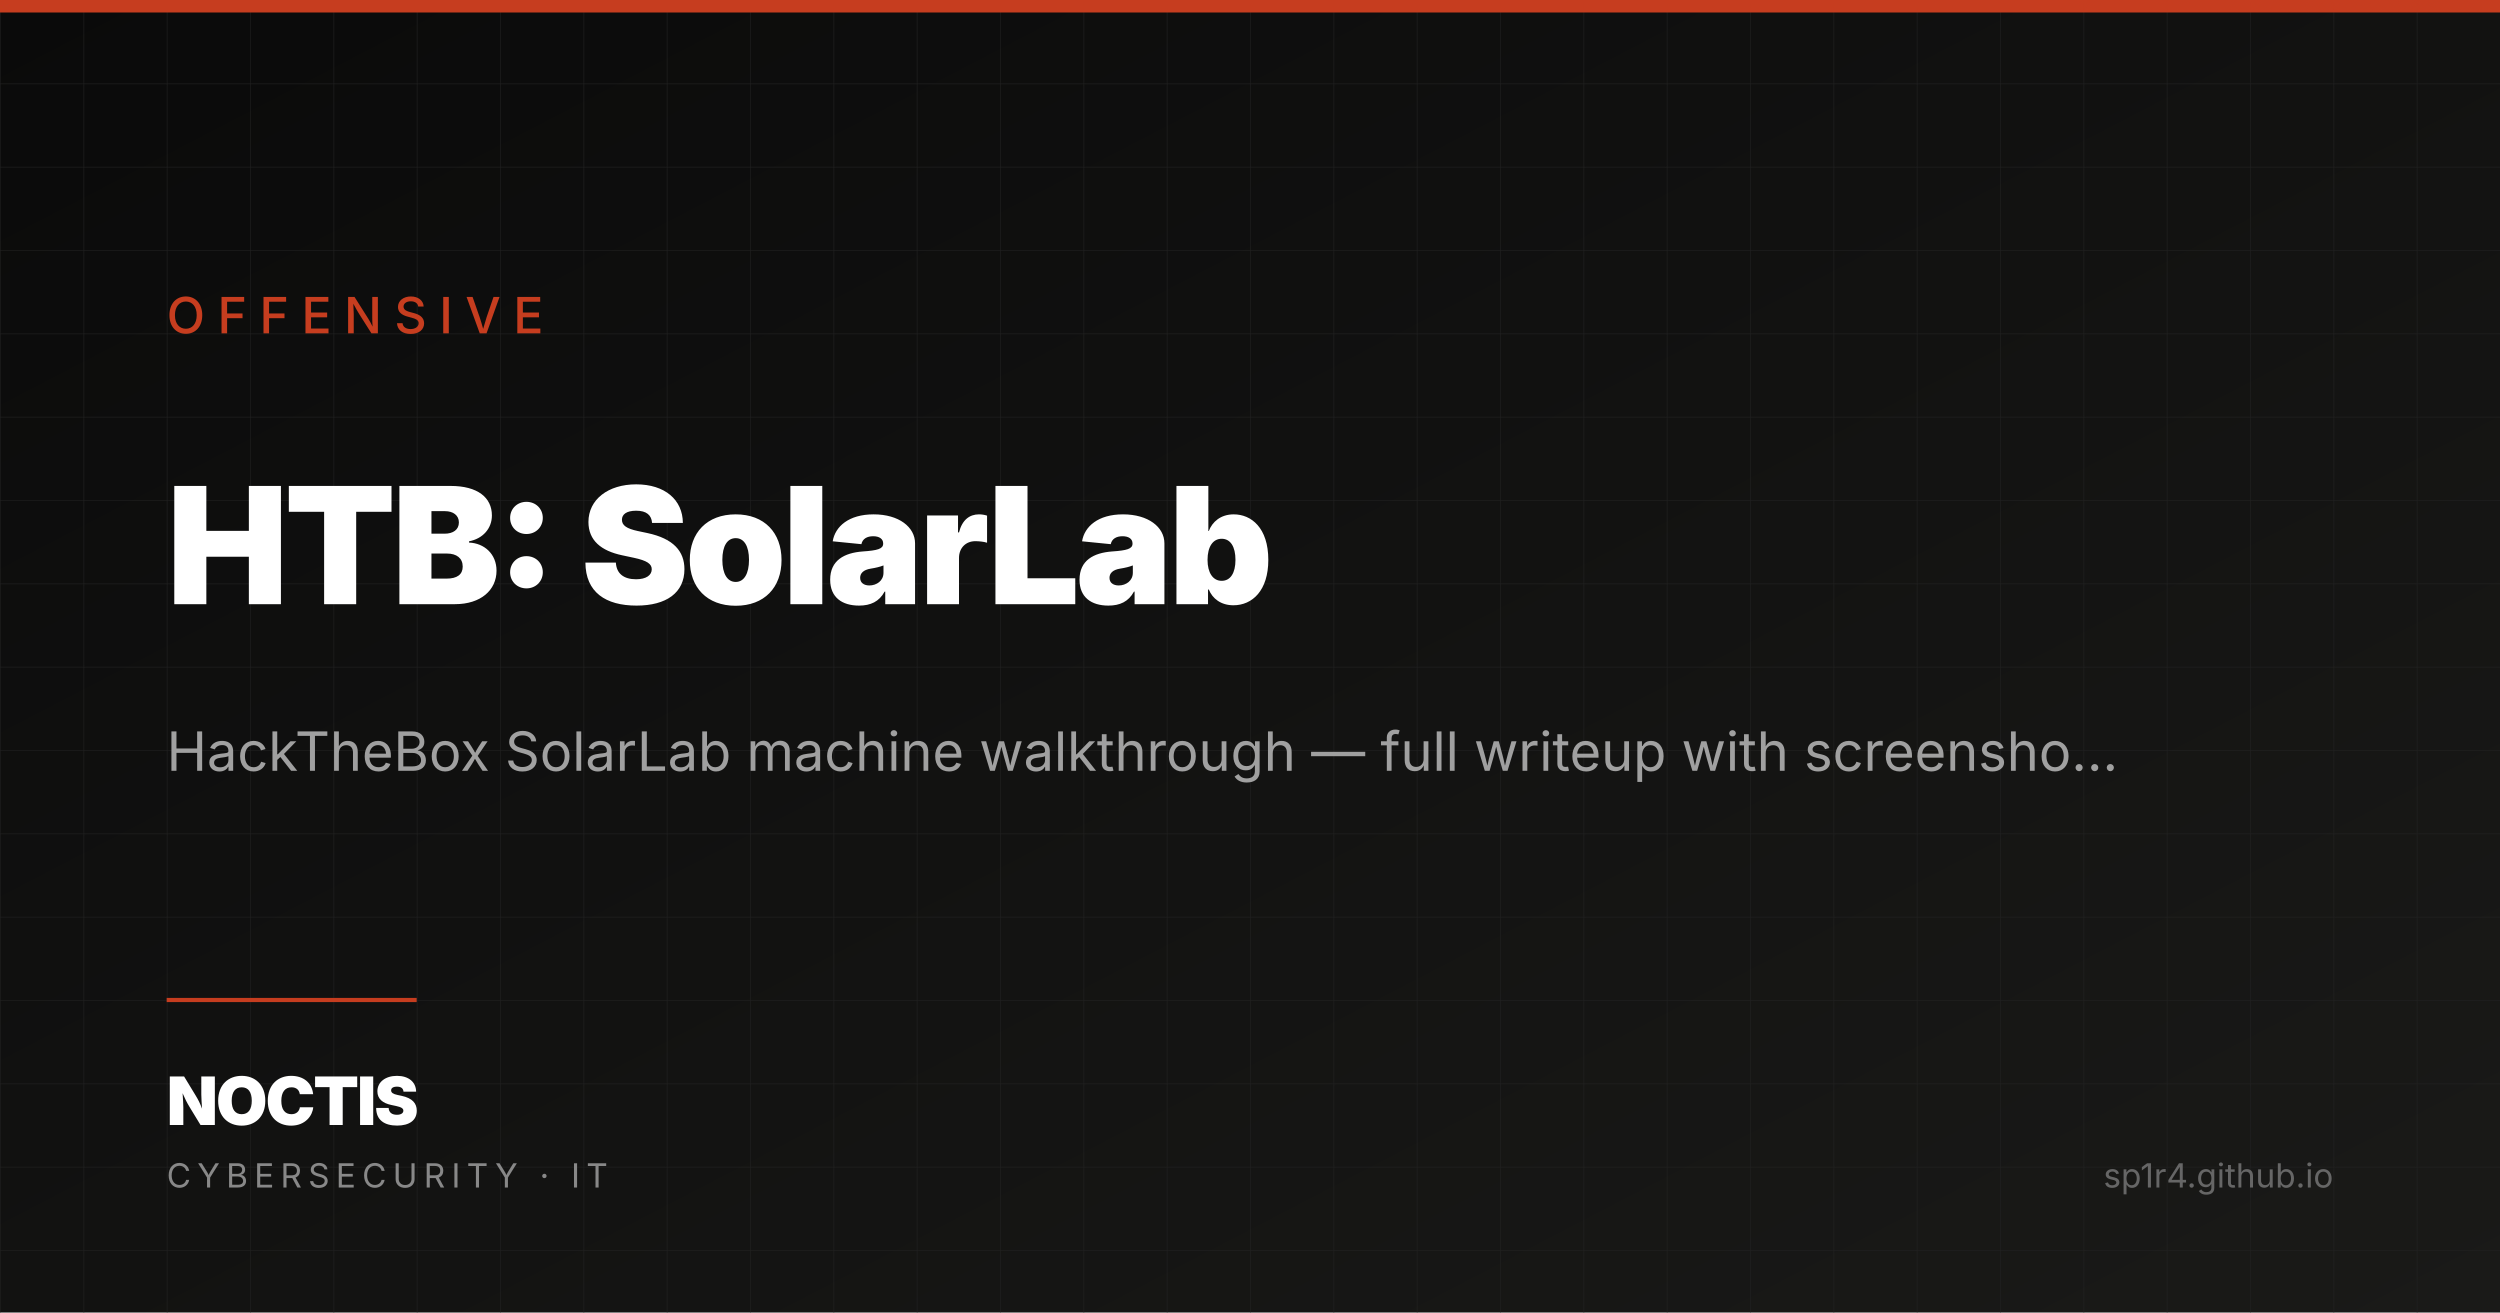
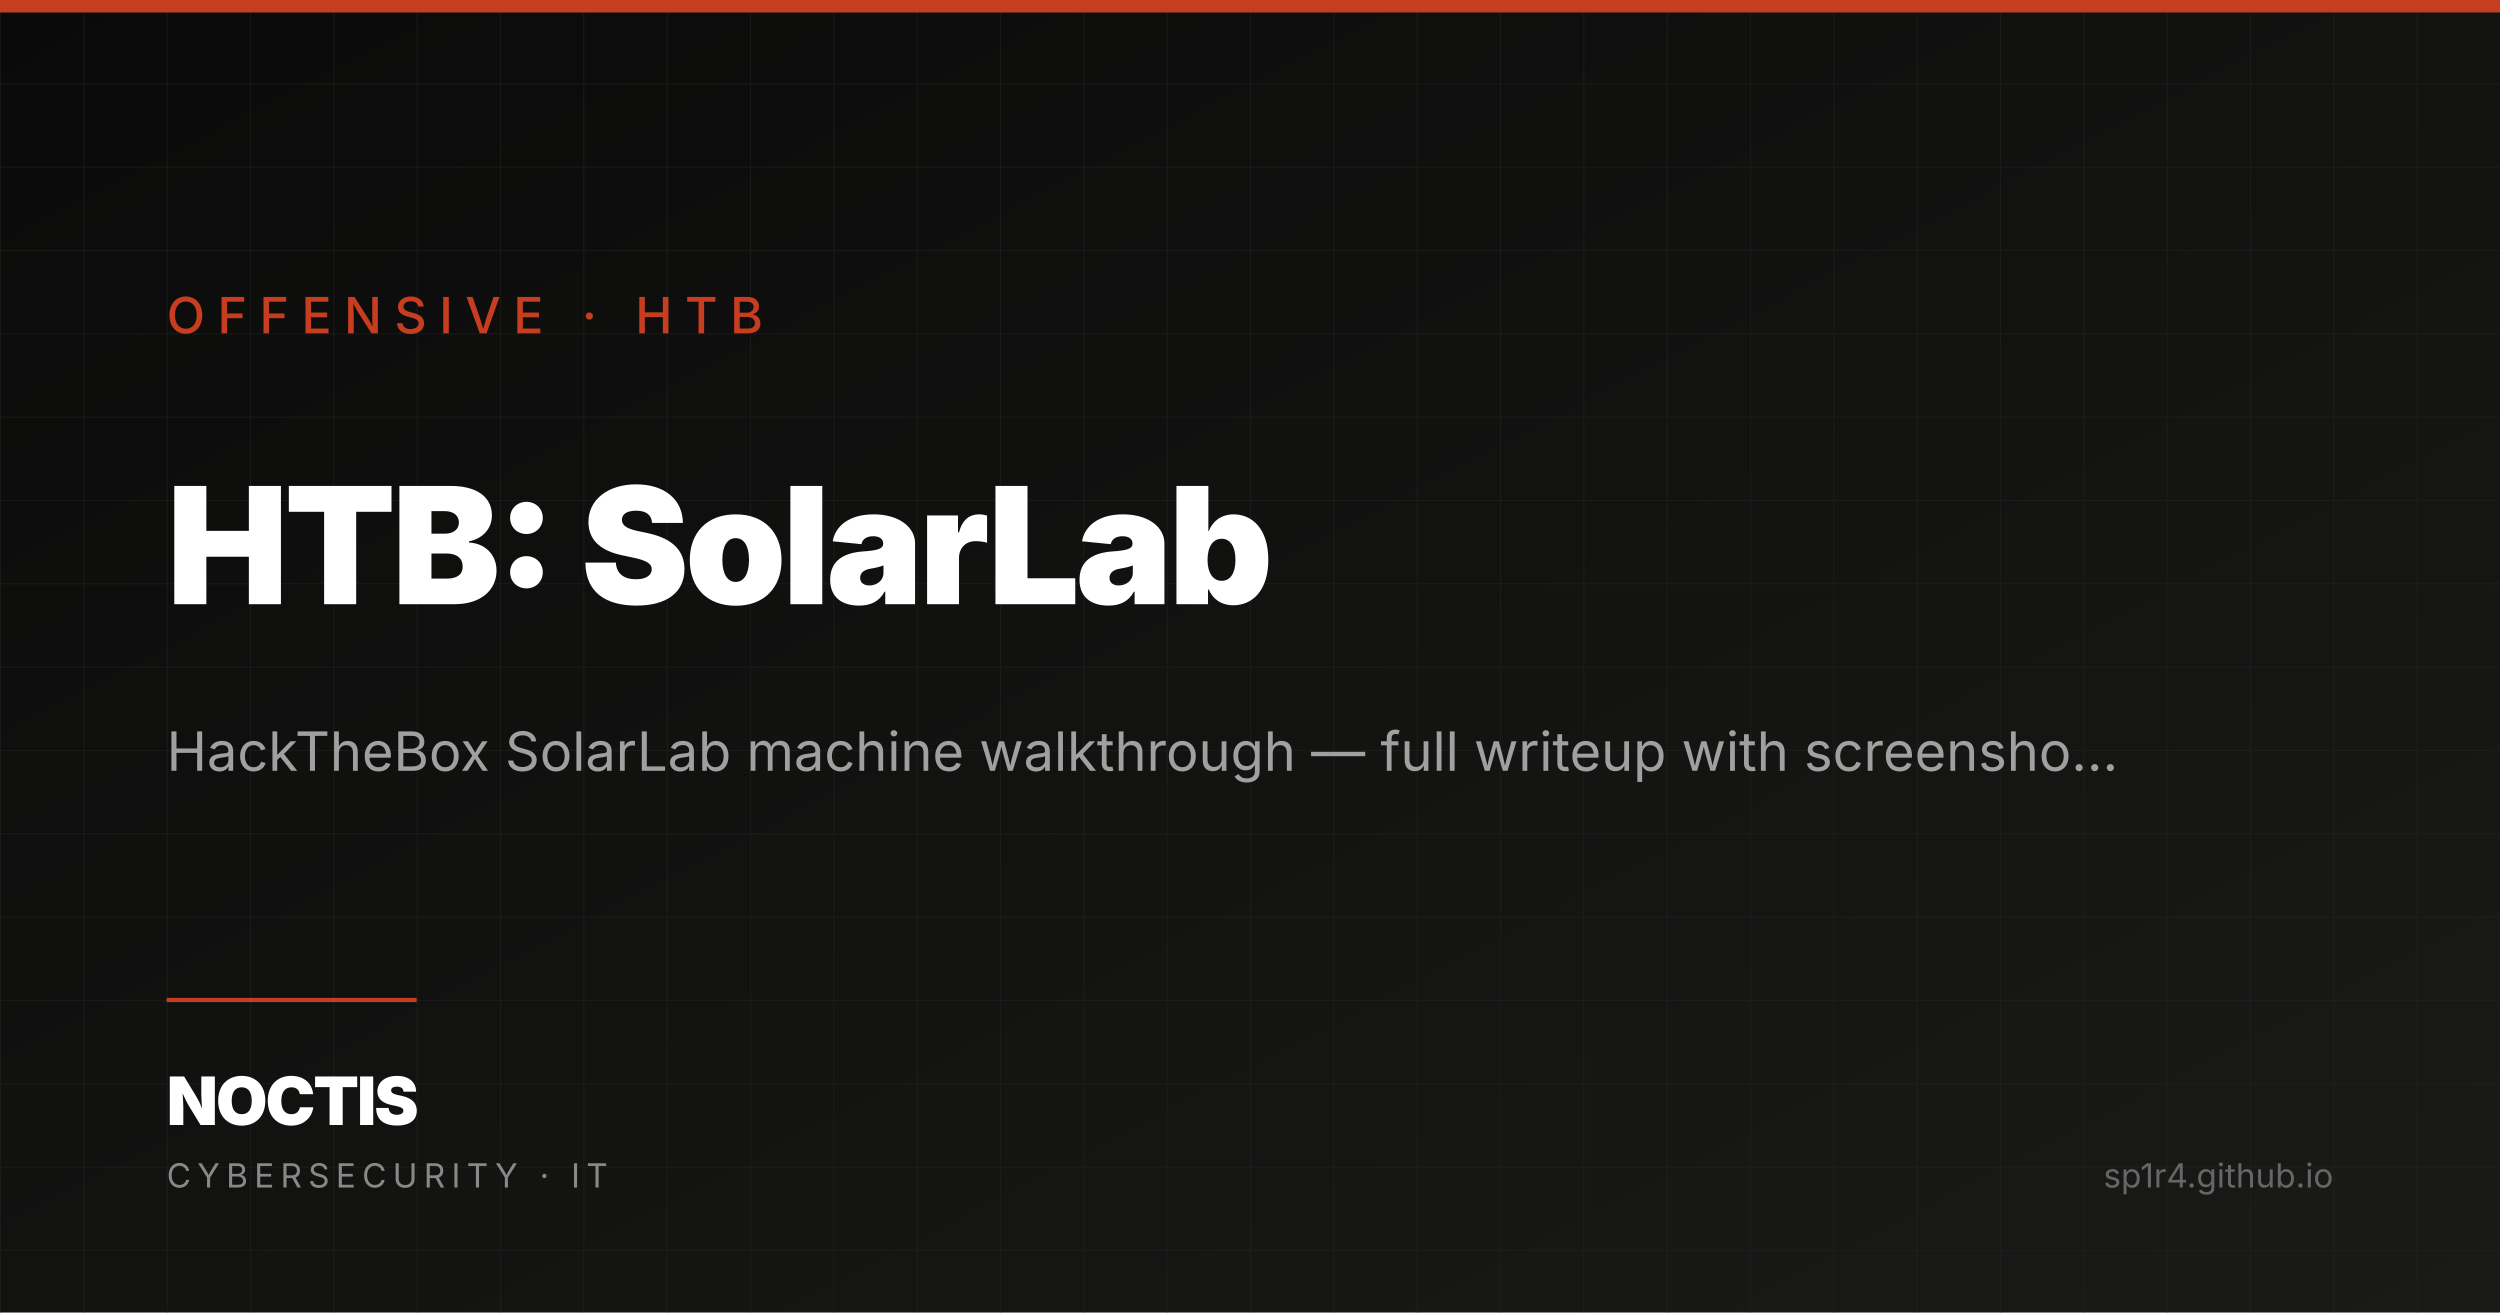
<svg xmlns="http://www.w3.org/2000/svg" viewBox="0 0 1200 630" width="1200" height="630">
  <defs>
    <linearGradient id="bg" x1="0" y1="0" x2="1" y2="1">
      <stop offset="0%" stop-color="#0a0a0a" />
      <stop offset="100%" stop-color="#1a1a18" />
    </linearGradient>
    <pattern id="grid" width="40" height="40" patternUnits="userSpaceOnUse">
      <path d="M 40 0 L 0 0 0 40" fill="none" stroke="#222" stroke-width="0.5" />
    </pattern>
  </defs>
  <rect width="1200" height="630" fill="url(#bg)" />
  <rect width="1200" height="630" fill="url(#grid)" />
  <rect x="0" y="0" width="1200" height="6" fill="#c63d1f" />
-   <text x="80" y="160" font-family="Inter, Helvetica, Arial, sans-serif" font-size="24" font-weight="500" fill="#c63d1f" letter-spacing="6">OFFENSIVE</text>
+   <text x="80" y="160" font-family="Inter, Helvetica, Arial, sans-serif" font-size="24" font-weight="500" fill="#c63d1f" letter-spacing="6">OFFENSIVE · HTB</text>
  <text x="80" y="290" font-family="Inter, Helvetica, Arial, sans-serif" font-size="78" font-weight="900" fill="#ffffff" letter-spacing="-2">HTB: SolarLab</text>
  <text x="80" y="370" font-family="Inter, Helvetica, Arial, sans-serif" font-size="26" font-weight="400" fill="#a0a0a0">HackTheBox SolarLab machine walkthrough — full writeup with screensho…</text>
  <line x1="80" y1="480" x2="200" y2="480" stroke="#c63d1f" stroke-width="2" />
  <text x="80" y="540" font-family="Inter, Helvetica, Arial, sans-serif" font-size="32" font-weight="900" fill="#ffffff" letter-spacing="-1">NOCTIS</text>
  <text x="80" y="570" font-family="Inter, Helvetica, Arial, sans-serif" font-size="16" font-weight="400" fill="#888" letter-spacing="3">CYBERSECURITY · IT</text>
  <text x="1120" y="570" font-family="Inter, Helvetica, Arial, sans-serif" font-size="16" font-weight="400" fill="#666" text-anchor="end">sp1r4.github.io</text>
</svg>
